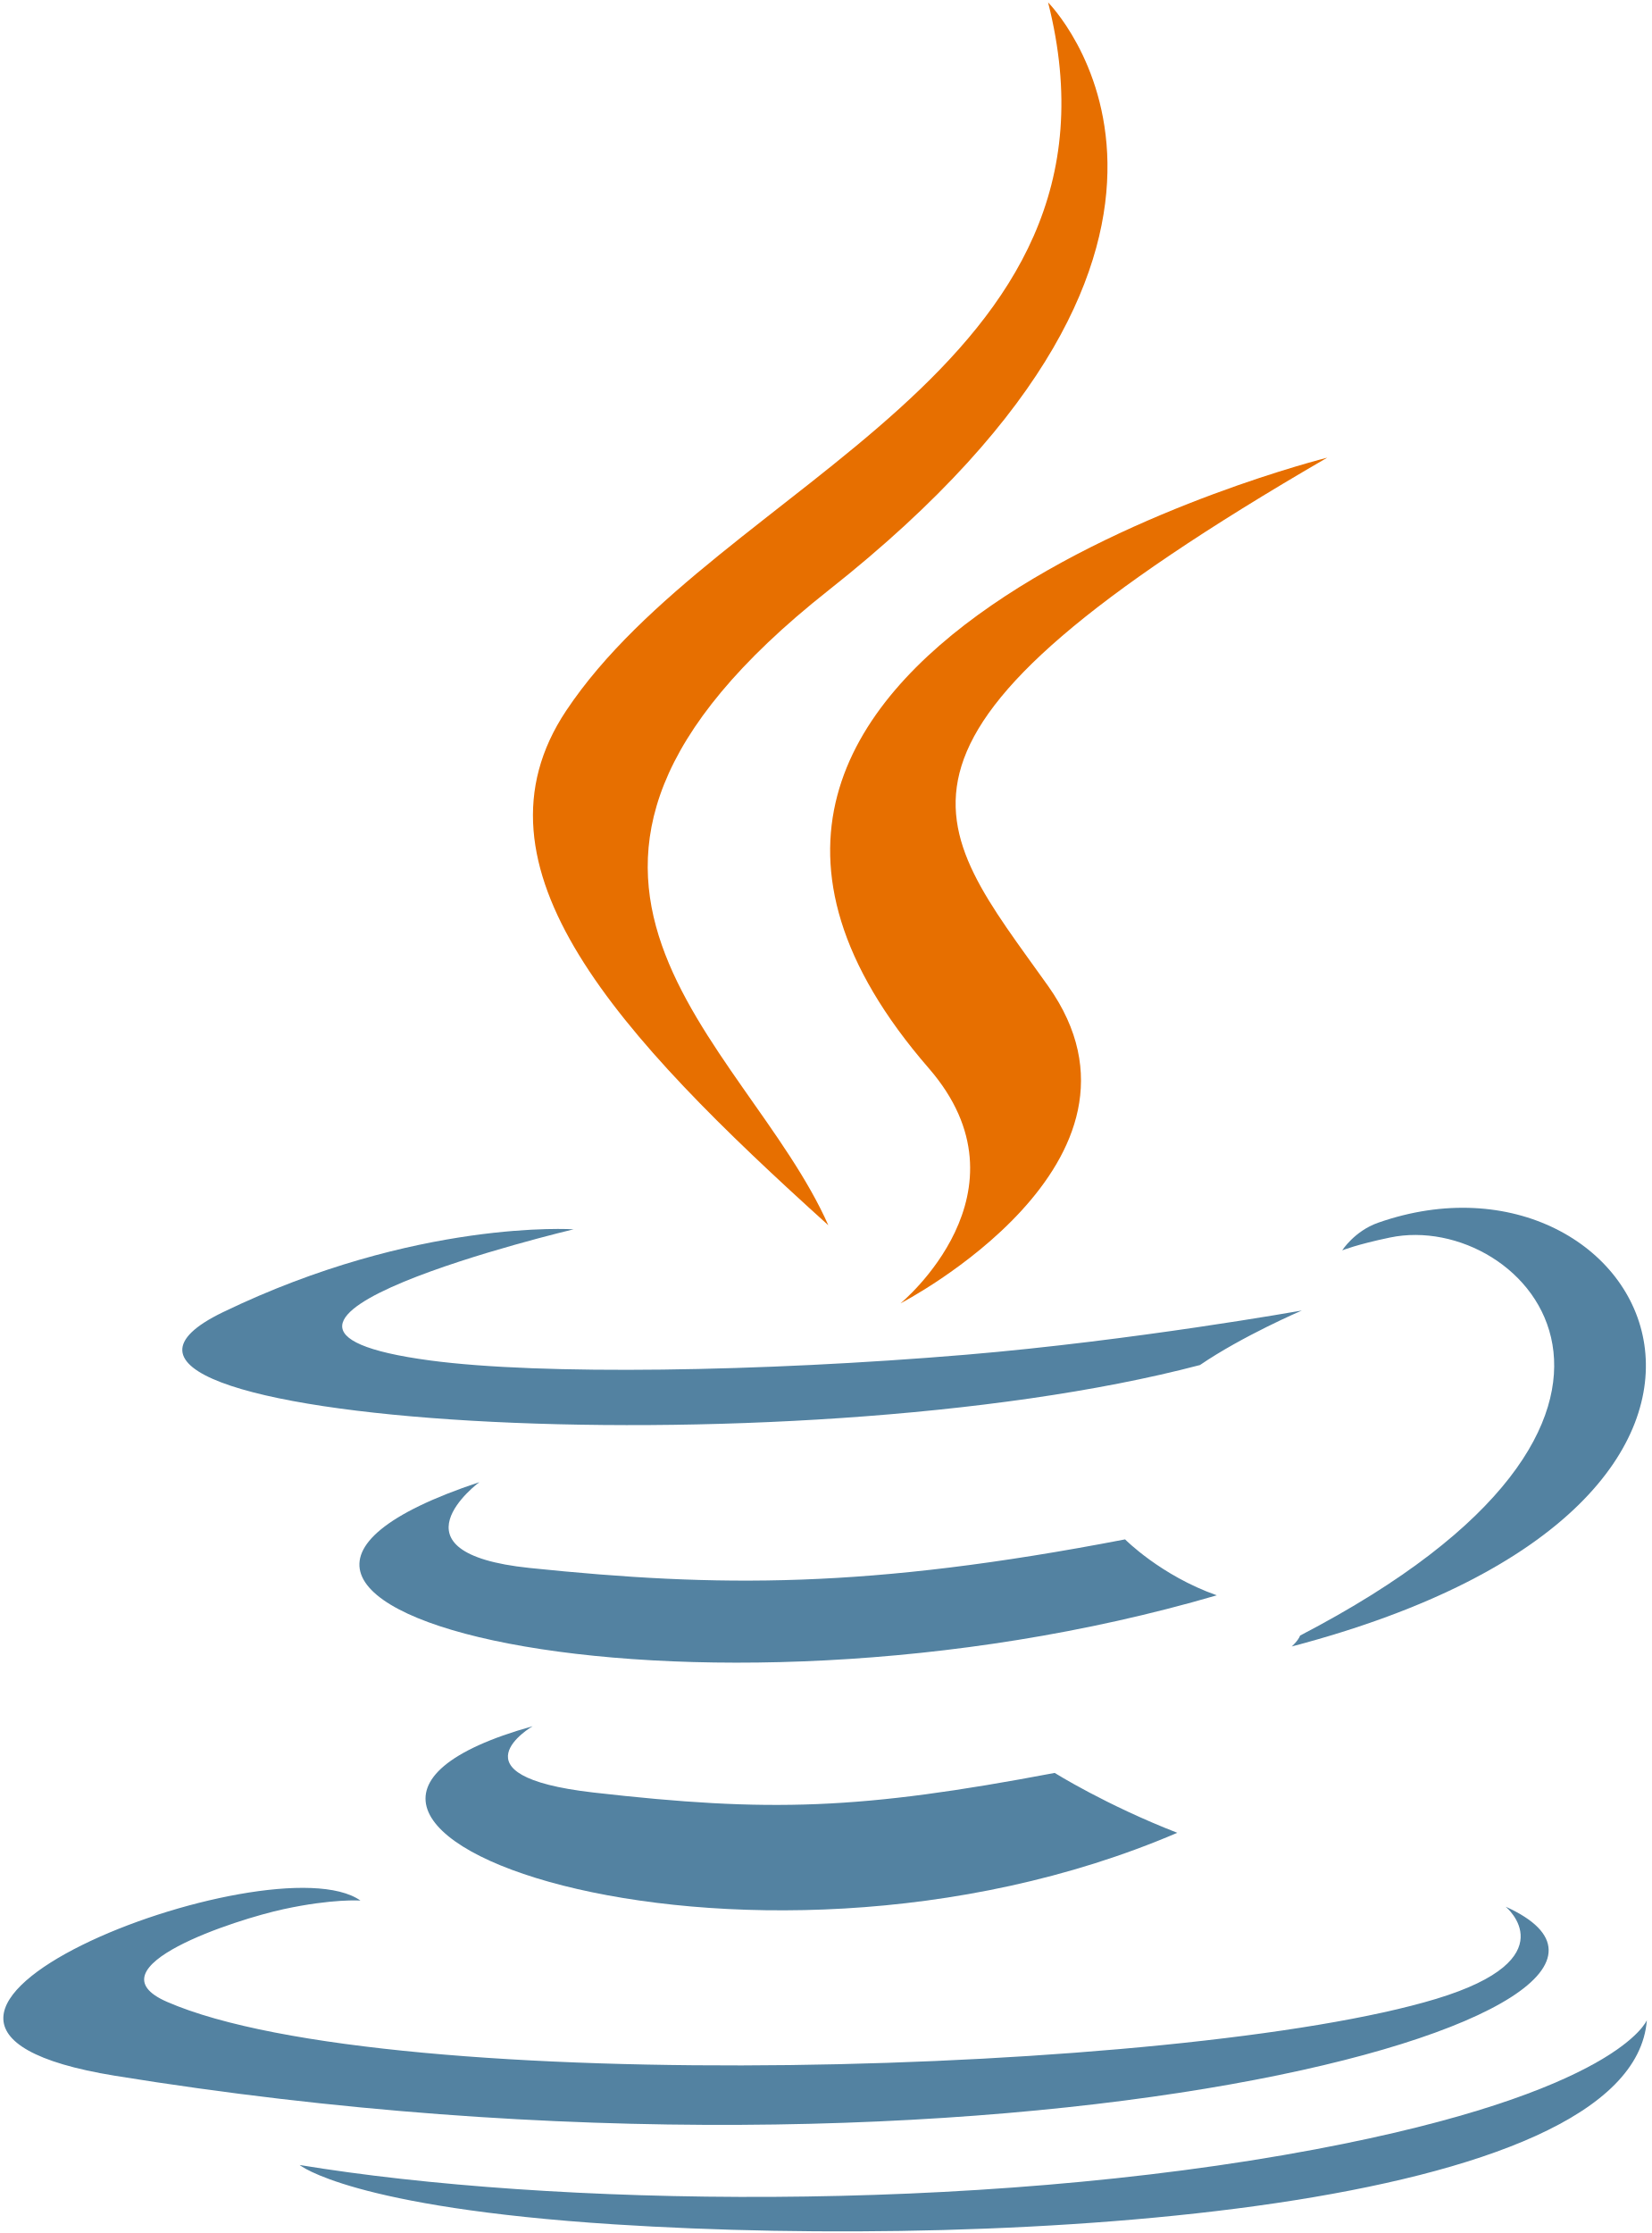
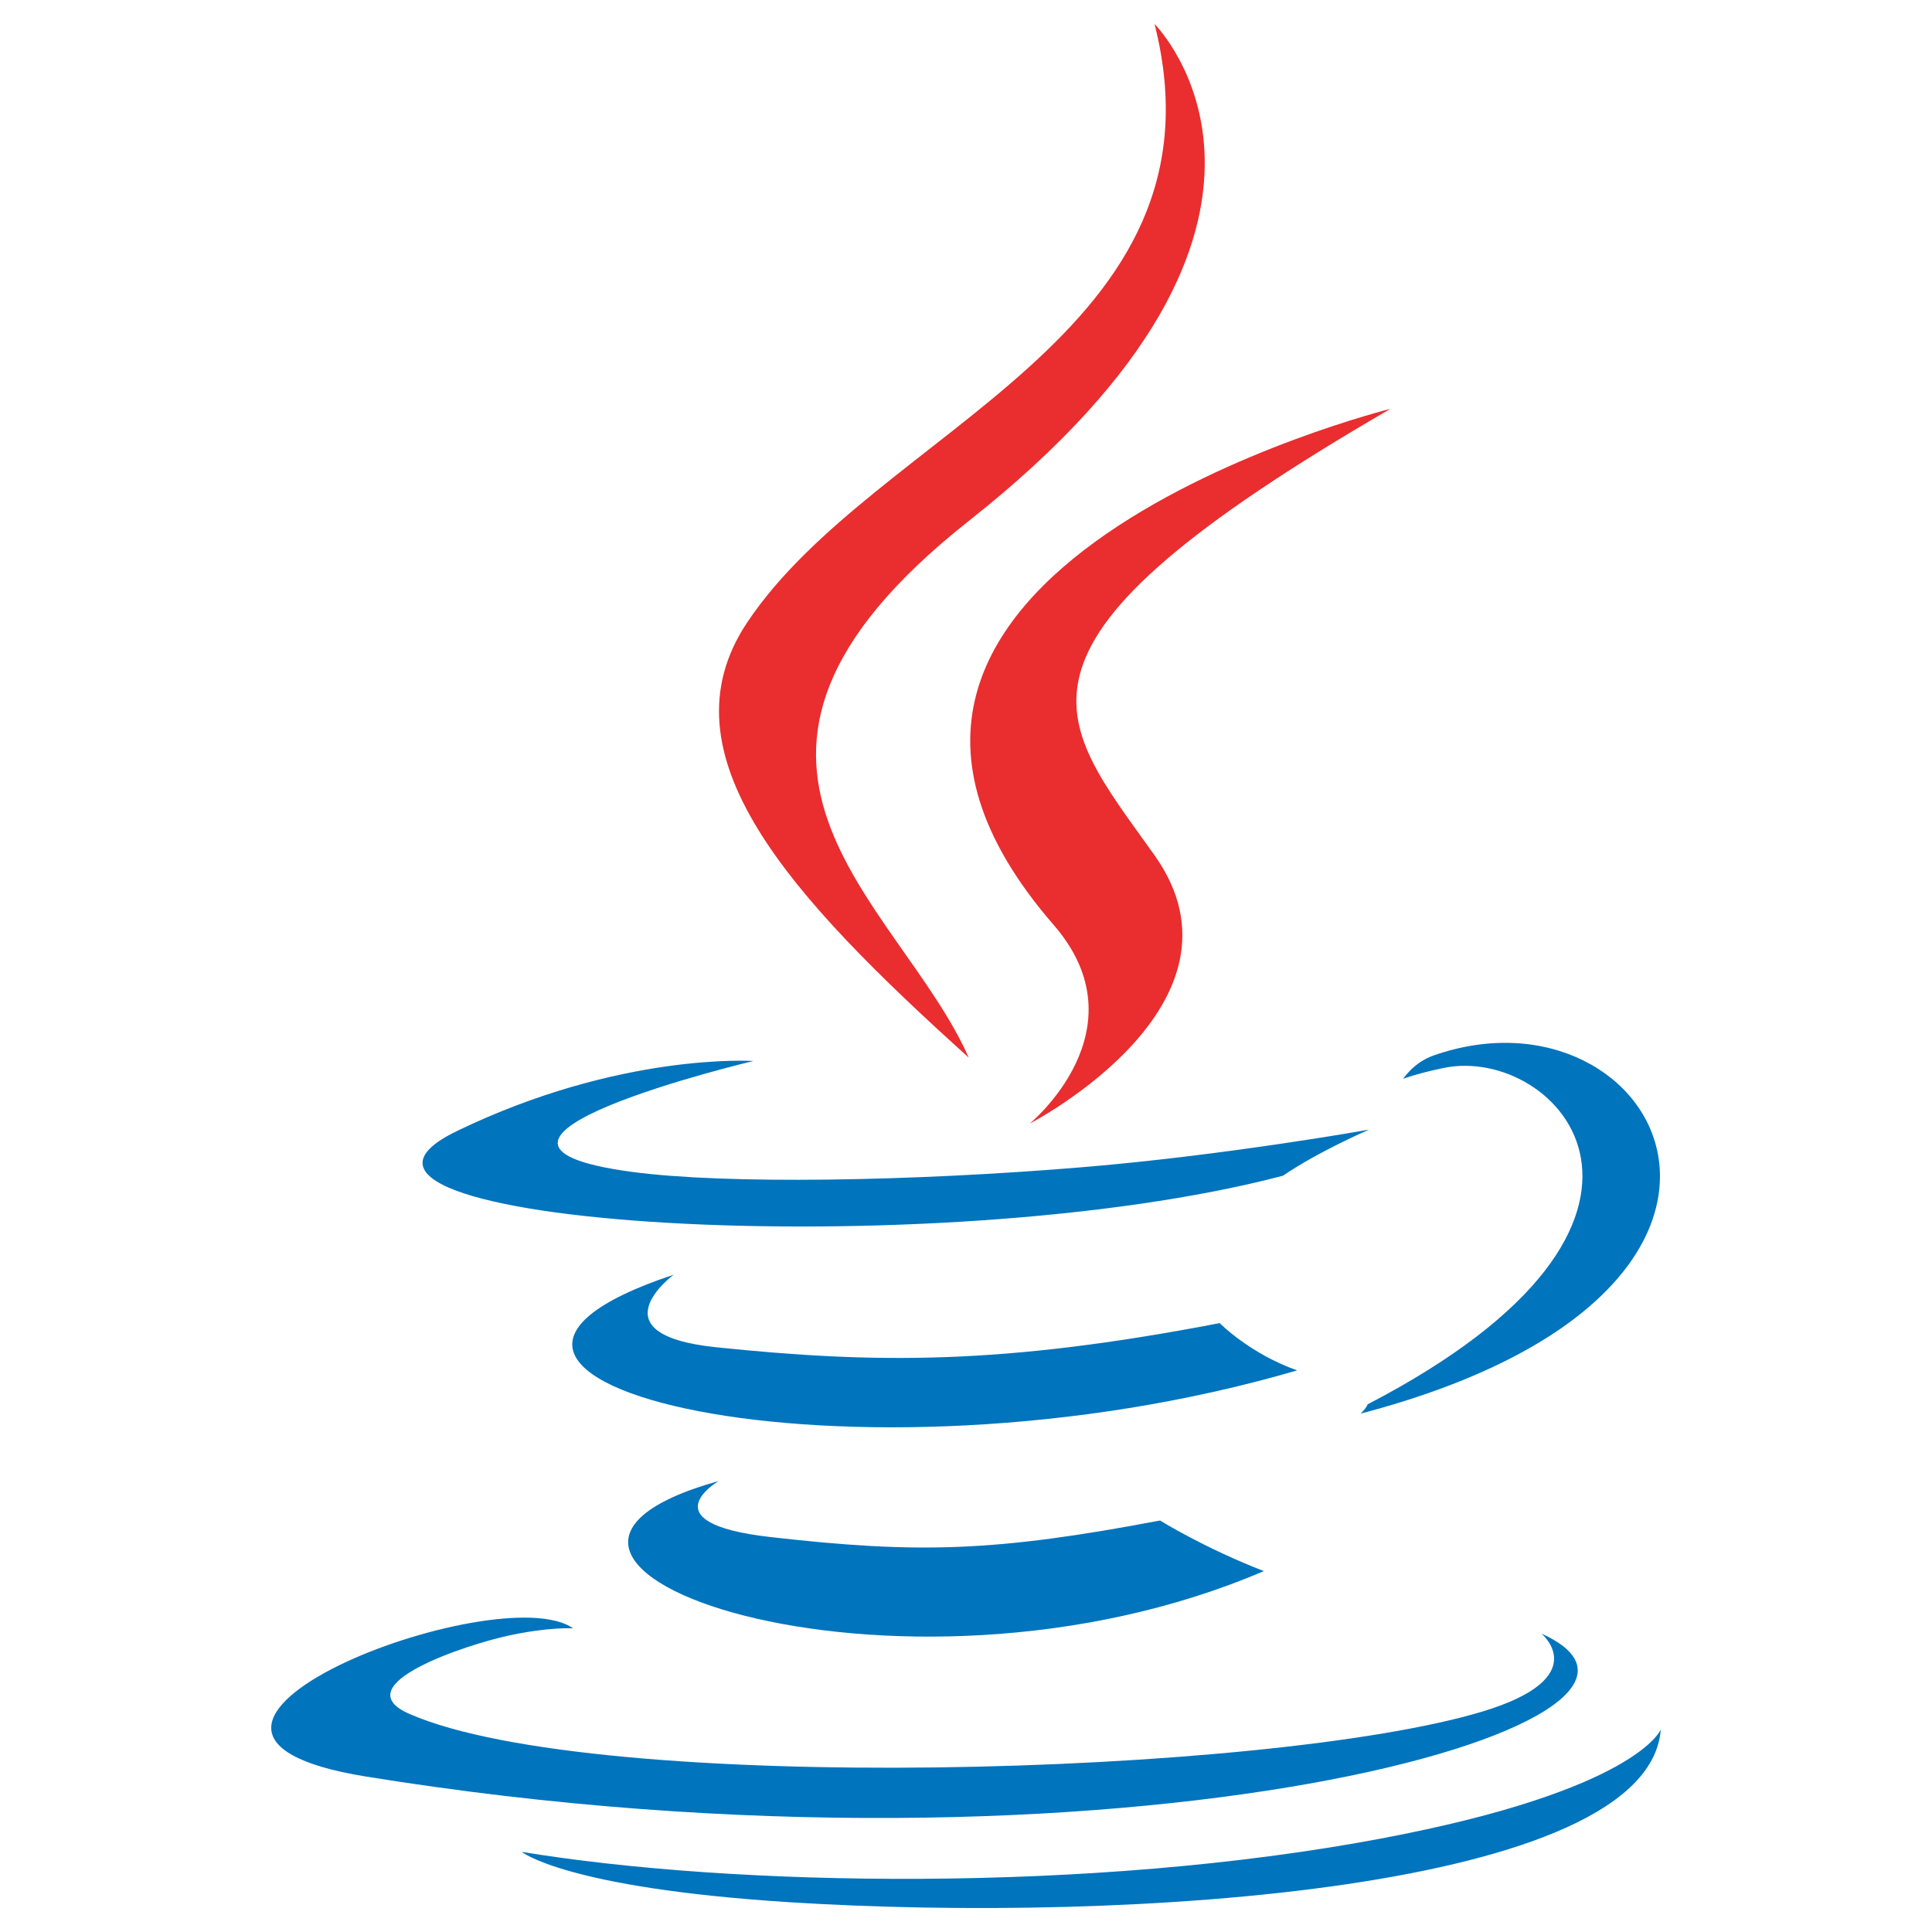
- <svg xmlns="http://www.w3.org/2000/svg" width="256" height="346" preserveAspectRatio="xMidYMid meet" viewBox="0 0 256 346" style="-ms-transform: rotate(360deg); -webkit-transform: rotate(360deg); transform: rotate(360deg);">
-   <path d="M82.554 267.473s-13.198 7.675 9.393 10.272c27.369 3.122 41.356 2.675 71.517-3.034 0 0 7.93 4.972 19.003 9.279-67.611 28.977-153.019-1.679-99.913-16.517" fill="#5382A1" />
-   <path d="M74.292 229.659s-14.803 10.958 7.805 13.296c29.236 3.016 52.324 3.263 92.276-4.43 0 0 5.526 5.602 14.215 8.666-81.747 23.904-172.798 1.885-114.296-17.532" fill="#5382A1" />
-   <path d="M143.942 165.515c16.66 19.18-4.377 36.44-4.377 36.44s42.301-21.837 22.874-49.183c-18.144-25.5-32.059-38.172 43.268-81.858 0 0-118.238 29.53-61.765 94.6" fill="#E76F00" />
-   <path d="M233.364 295.442s9.767 8.047-10.757 14.273c-39.026 11.823-162.432 15.393-196.714.471-12.323-5.36 10.787-12.8 18.056-14.362 7.581-1.644 11.914-1.337 11.914-1.337-13.705-9.655-88.583 18.957-38.034 27.15 137.853 22.356 251.292-10.066 215.535-26.195" fill="#5382A1" />
-   <path d="M88.9 190.48s-62.771 14.91-22.228 20.323c17.118 2.292 51.243 1.774 83.03-.89 25.978-2.19 52.063-6.85 52.063-6.85s-9.16 3.923-15.787 8.448c-63.744 16.765-186.886 8.966-151.435-8.183 29.981-14.492 54.358-12.848 54.358-12.848" fill="#5382A1" />
-   <path d="M201.506 253.422c64.8-33.672 34.839-66.03 13.927-61.67-5.126 1.066-7.411 1.99-7.411 1.99s1.903-2.98 5.537-4.27c41.37-14.545 73.187 42.897-13.355 65.647 0 .001 1.003-.895 1.302-1.697" fill="#5382A1" />
-   <path d="M162.439.371s35.887 35.9-34.037 91.101c-56.071 44.282-12.786 69.53-.023 98.377-32.73-29.53-56.75-55.526-40.635-79.72C111.395 74.612 176.918 57.393 162.439.37" fill="#E76F00" />
-   <path d="M95.268 344.665c62.199 3.982 157.712-2.209 159.974-31.64 0 0-4.348 11.158-51.404 20.018-53.088 9.99-118.564 8.824-157.399 2.421.001 0 7.95 6.58 48.83 9.201" fill="#5382A1" />
-   <rect x="0" y="0" width="256" height="346" fill="rgba(0, 0, 0, 0)" />
+ <svg xmlns="http://www.w3.org/2000/svg" viewBox="0 0 128 128">
+   <path fill="#0074BD" d="M47.617 98.12s-4.767 2.774 3.397 3.71c9.892 1.13 14.947.968 25.845-1.092 0 0 2.871 1.795 6.873 3.351-24.439 10.47-55.308-.607-36.115-5.969zM44.629 84.455s-5.348 3.959 2.823 4.805c10.567 1.091 18.91 1.18 33.354-1.6 0 0 1.993 2.025 5.132 3.131-29.542 8.64-62.446.68-41.309-6.336z" />
+   <path fill="#EA2D2E" d="M69.802 61.271c6.025 6.935-1.58 13.17-1.58 13.17s15.289-7.891 8.269-17.777c-6.559-9.215-11.587-13.792 15.635-29.58 0 .001-42.731 10.67-22.324 34.187z" />
+   <path fill="#0074BD" d="M102.123 108.229s3.529 2.91-3.888 5.159c-14.102 4.272-58.706 5.56-71.094.171-4.451-1.938 3.899-4.625 6.526-5.192 2.739-.593 4.303-.485 4.303-.485-4.953-3.487-32.013 6.85-13.743 9.815 49.821 8.076 90.817-3.637 77.896-9.468zM49.912 70.294s-22.686 5.389-8.033 7.348c6.188.828 18.518.638 30.011-.326 9.39-.789 18.813-2.474 18.813-2.474s-3.308 1.419-5.704 3.053c-23.042 6.061-67.544 3.238-54.731-2.958 10.832-5.239 19.644-4.643 19.644-4.643zM90.609 93.041c23.421-12.167 12.591-23.86 5.032-22.285-1.848.385-2.677.72-2.677.72s.688-1.079 2-1.543c14.953-5.255 26.451 15.503-4.823 23.725 0-.002.359-.327.468-.617z" />
+   <path fill="#EA2D2E" d="M76.491 1.587s12.968 12.976-12.303 32.923c-20.266 16.006-4.621 25.13-.007 35.559-11.831-10.673-20.509-20.07-14.688-28.815 8.548-12.834 32.229-19.059 26.998-39.667z" />
+   <path fill="#0074BD" d="M52.214 126.021c22.476 1.437 57-.8 57.817-11.436 0 0-1.571 4.032-18.577 7.231-19.186 3.612-42.854 3.191-56.887.874 0 .001 2.875 2.381 17.647 3.331z" />
</svg>
